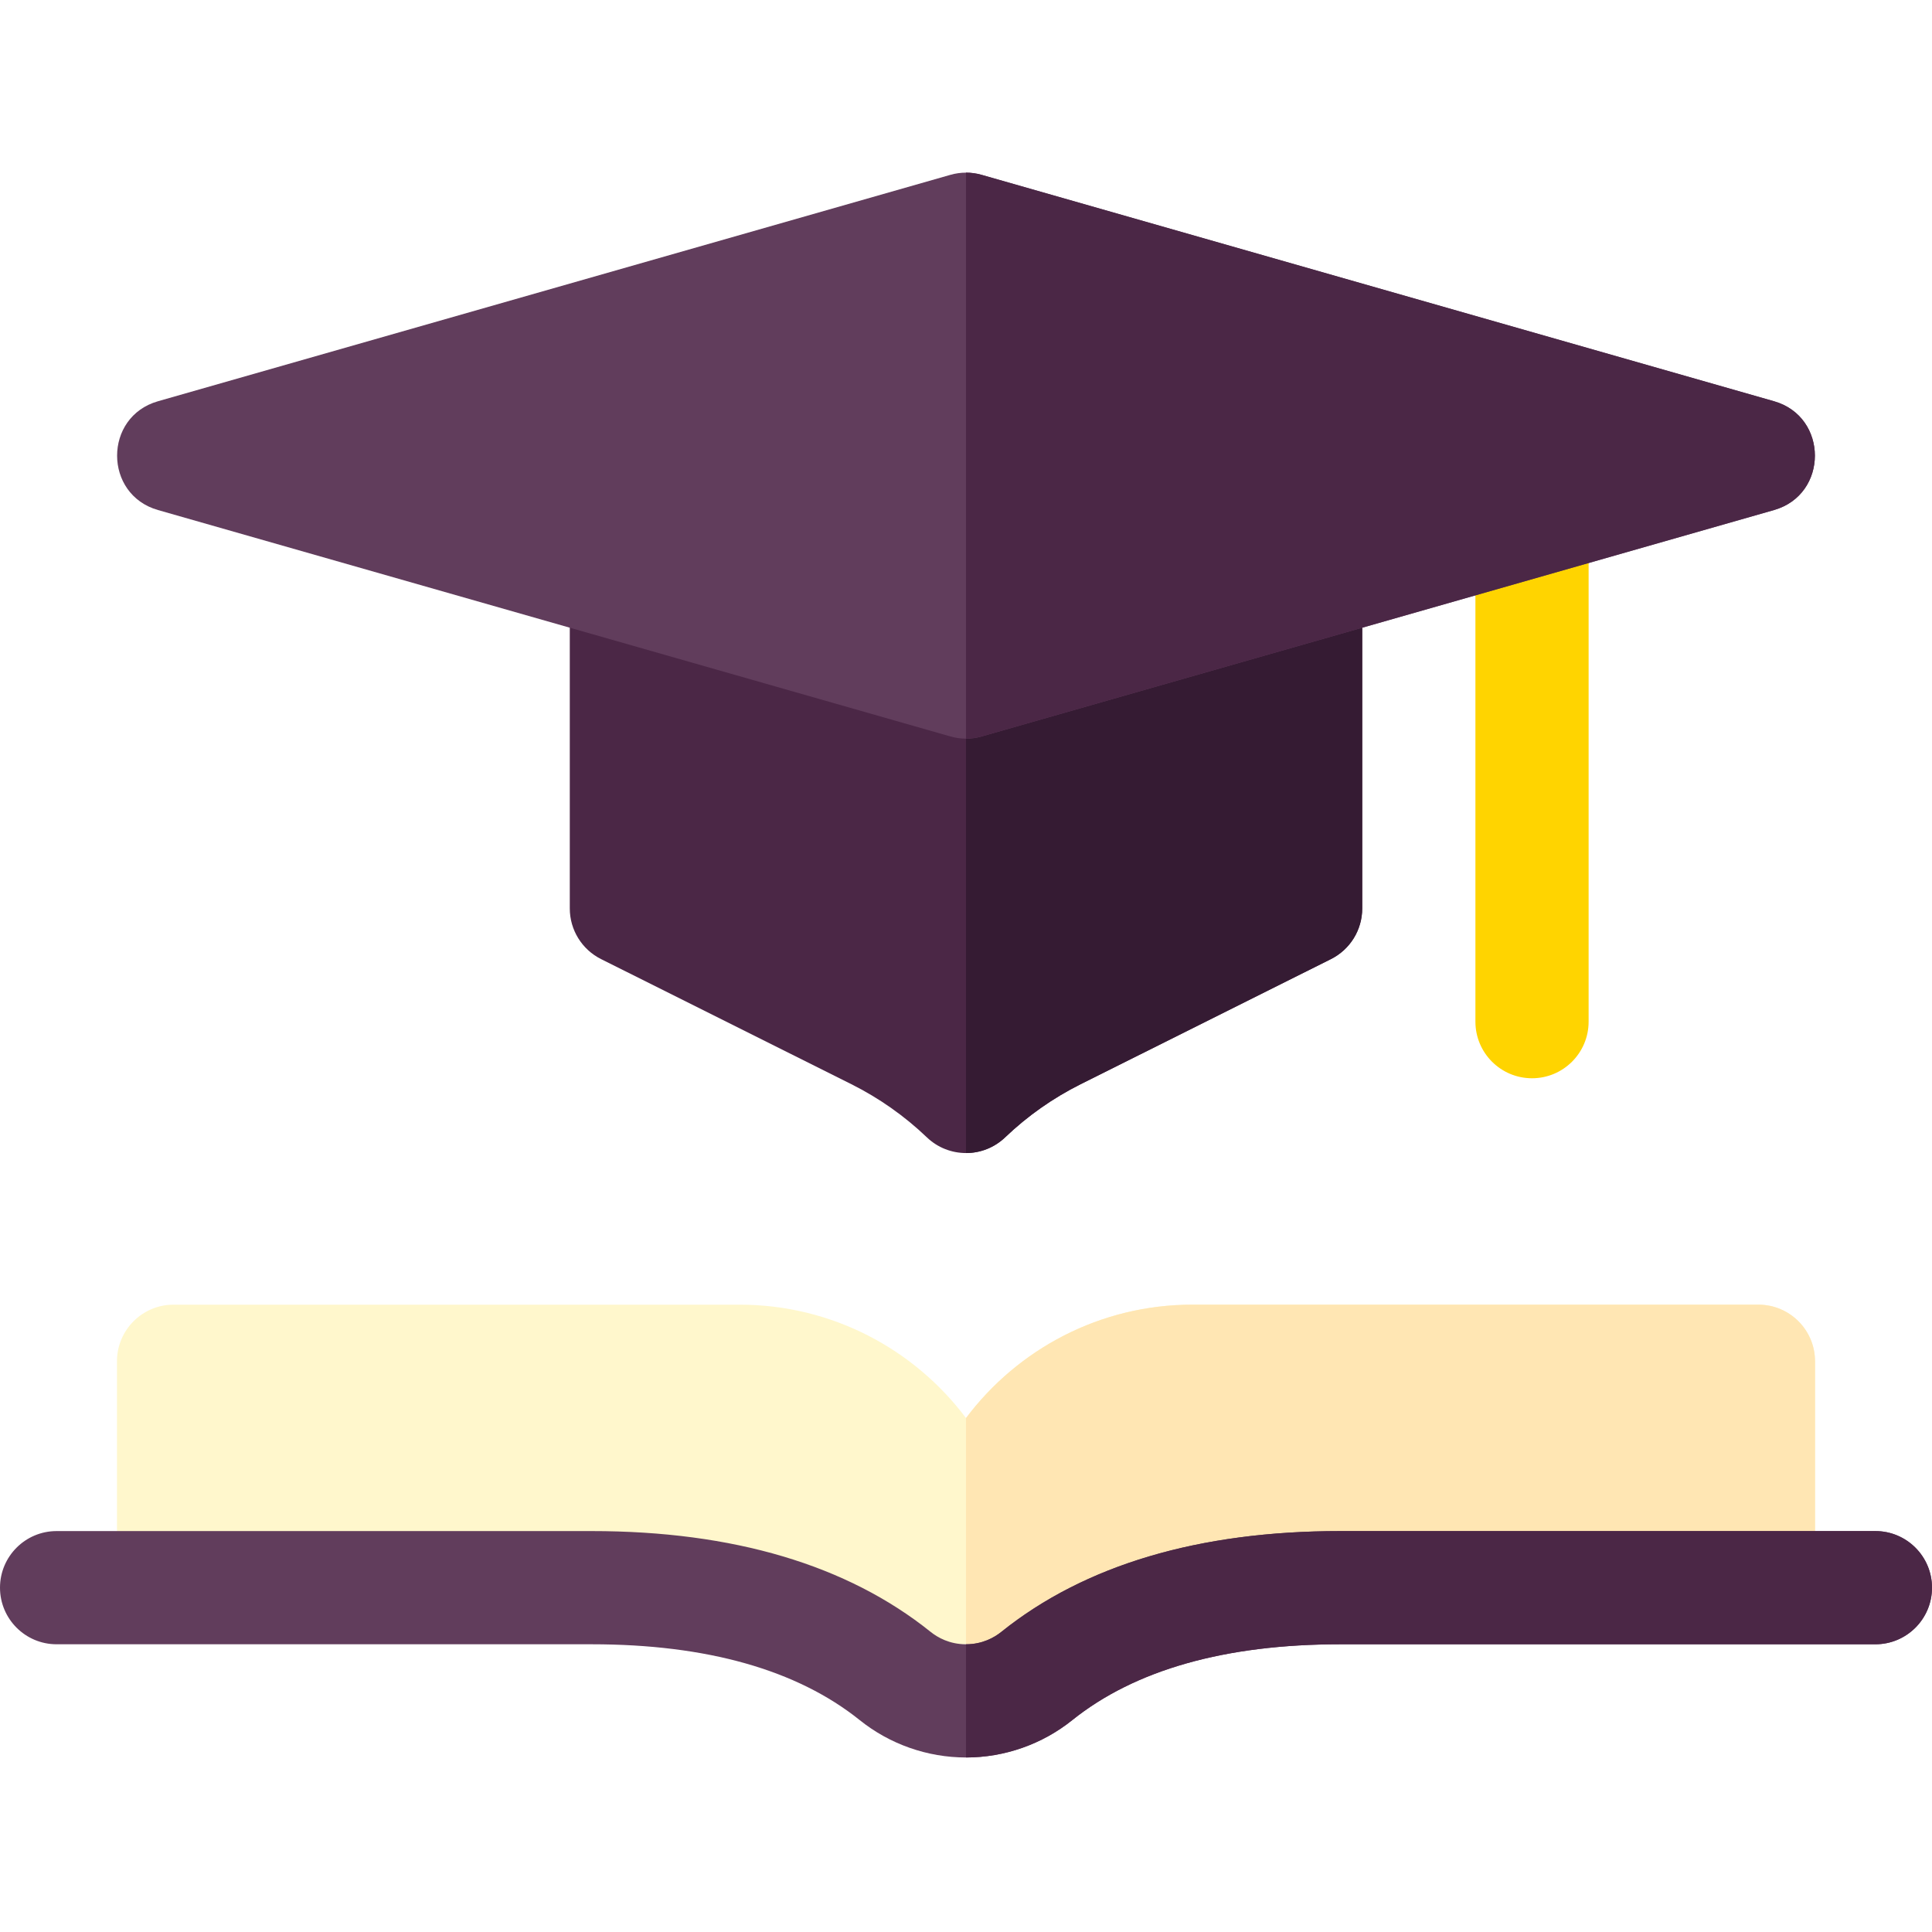
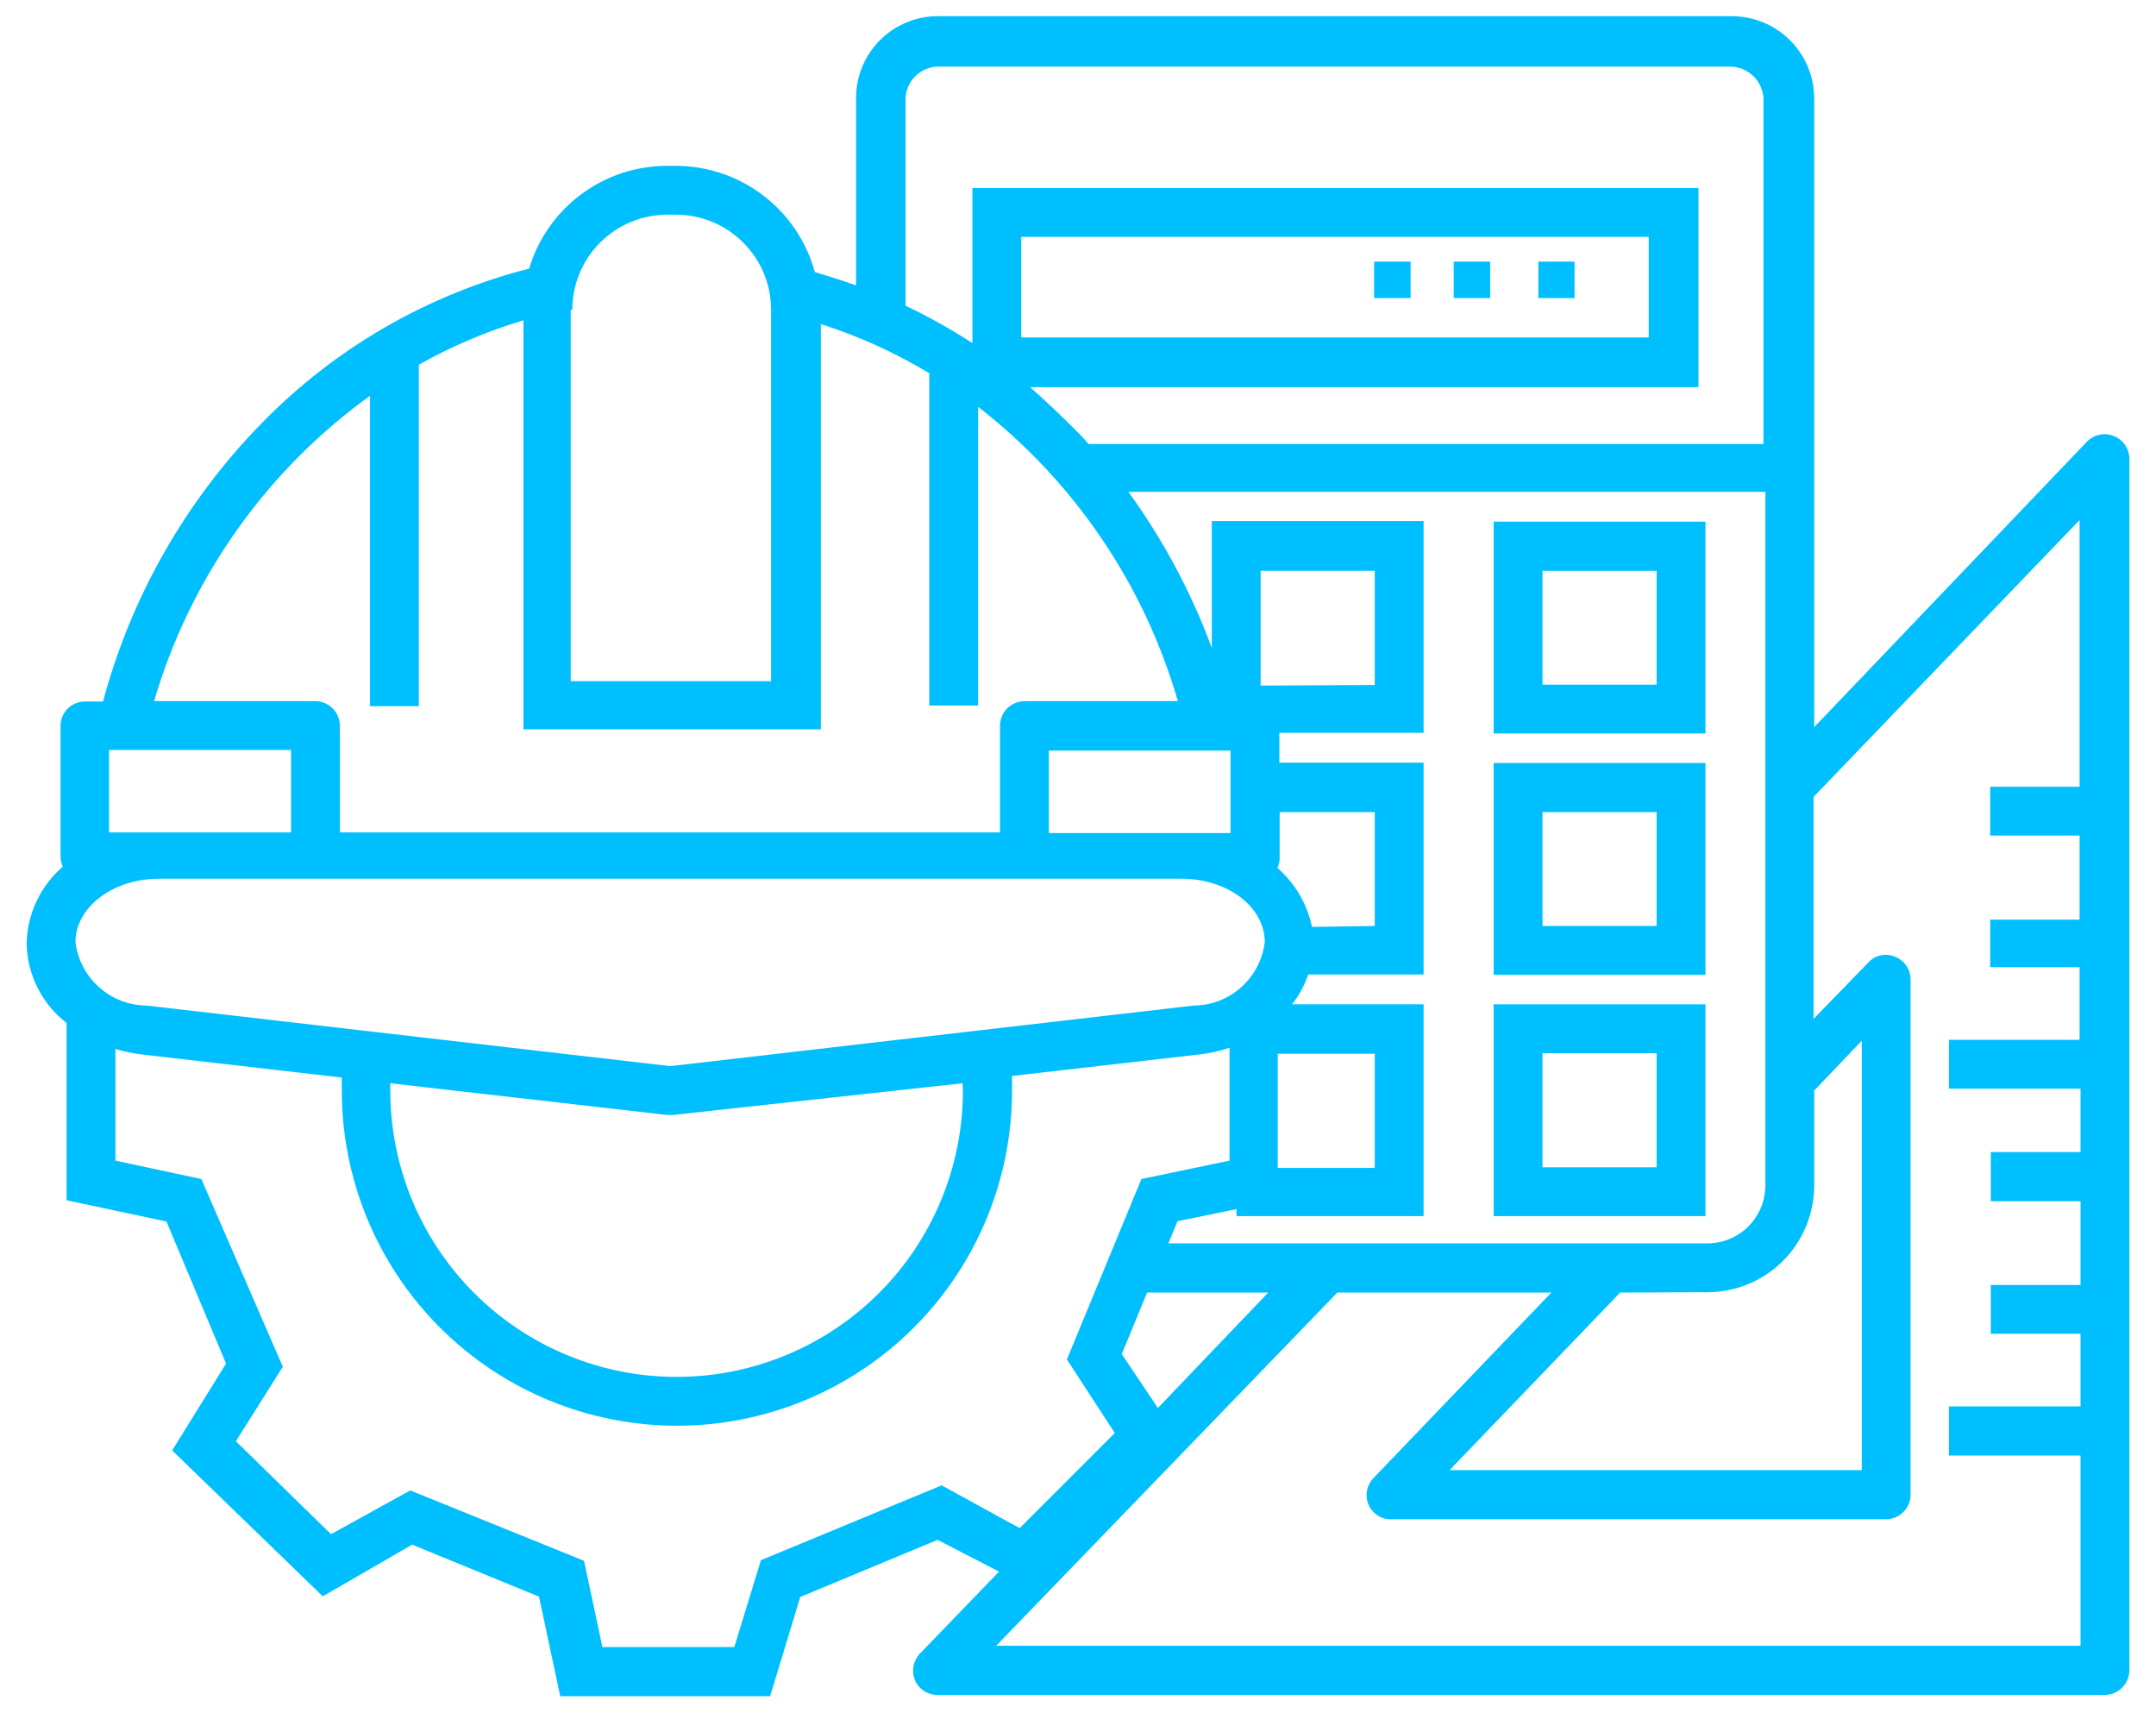
- <svg xmlns="http://www.w3.org/2000/svg" version="1.1" id="Capa_1" x="0px" y="0px" width="512px" height="512px" viewBox="0 -43.25 512 512" enable-background="new 0 -43.25 512 512" xml:space="preserve">
-   <g>
-     <path fill="#FFF7CC" d="M481,317.5v60l-208,15h-17h-16l-209-15v-60c0-8.28,6.72-15,15-15h150c24.51,0,46.31,11.82,60,30.05   c13.69-18.23,35.49-30.05,60-30.05h150C474.28,302.5,481,309.22,481,317.5z" />
-     <path fill="#FFE6B3" d="M481,317.5v60l-208,15h-17v-59.95c13.69-18.23,35.49-30.05,60-30.05h150C474.28,302.5,481,309.22,481,317.5   z" />
-     <g>
-       <g>
-         <g>
-           <path fill="#613D5C" d="M512,377.5c0,8.28-6.72,15-15,15H355.21c-30.52,0-54.43,6.77-71.06,20.11      c-7.95,6.38-17.94,9.89-28.15,9.89s-20.2-3.51-28.15-9.89c-16.63-13.34-40.54-20.11-71.06-20.11H15c-8.28,0-15-6.72-15-15      s6.72-15,15-15h141.79c37.52,0,67.75,8.99,89.83,26.71c1.87,1.5,5.02,3.29,9.38,3.29c4.36,0,7.51-1.79,9.37-3.29      c22.09-17.72,52.32-26.71,89.84-26.71H497C505.28,362.5,512,369.22,512,377.5z" />
-         </g>
-       </g>
-     </g>
-     <path fill="#4B2746" d="M512,377.5c0,8.28-6.72,15-15,15H355.21c-30.52,0-54.43,6.77-71.06,20.11c-7.95,6.38-17.94,9.89-28.15,9.89   v-30c4.36,0,7.51-1.79,9.37-3.29c22.09-17.72,52.32-26.71,89.84-26.71H497C505.28,362.5,512,369.22,512,377.5z" />
-     <path fill="#4B2746" d="M361,111.79v85.71c0,5.68-3.21,10.88-8.29,13.42l-66.34,33.16c-7.35,3.68-14.08,8.42-20,14.08   c-2.9,2.77-6.63,4.16-10.37,4.16s-7.47-1.39-10.37-4.16c-5.92-5.66-12.65-10.4-20-14.08l-66.34-33.16   c-5.08-2.54-8.29-7.74-8.29-13.42v-85.71c0-8.29,6.72-15,15-15h180C354.28,96.79,361,103.5,361,111.79L361,111.79z" />
-     <path fill="#351B33" d="M361,111.79v85.71c0,5.68-3.21,10.88-8.29,13.42l-66.34,33.16c-7.35,3.68-14.08,8.42-20,14.08   c-2.9,2.77-6.63,4.16-10.37,4.16V96.79h90C354.28,96.79,361,103.5,361,111.79L361,111.79z" />
-     <g>
-       <path fill="#FFD400" d="M406,242.5c-8.284,0-15-6.716-15-15V94.643c0-8.284,6.716-15,15-15s15,6.716,15,15V227.5    C421,235.784,414.284,242.5,406,242.5z" />
-     </g>
-     <g>
-       <g>
-         <g>
-           <g>
-             <path fill="#613D5C" d="M470.12,63.08l-210-60C258.78,2.7,257.39,2.5,256,2.5s-2.78,0.2-4.12,0.58l-210,60       c-14.47,4.13-14.45,24.72,0,28.84l210,60c1.35,0.39,2.74,0.58,4.12,0.58c1.4,0,2.78-0.19,4.12-0.58l210-60       C484.59,87.79,484.57,67.2,470.12,63.08z" />
-           </g>
-         </g>
-       </g>
-     </g>
-     <path fill="#4B2746" d="M470.12,91.92l-210,60c-1.34,0.39-2.72,0.58-4.12,0.58V2.5c1.39,0,2.78,0.2,4.12,0.58l210,60   C484.57,67.2,484.59,87.79,470.12,91.92z" />
-   </g>
+ <svg xmlns="http://www.w3.org/2000/svg" width="68" height="54" viewBox="0 0 68 54" fill="none">
+   <path d="M66.67 13.75C66.526 13.691 66.369 13.677 66.217 13.709C66.065 13.741 65.927 13.818 65.82 13.93L57.22 22.93V3.1C57.217 2.412 56.942 1.753 56.455 1.268C55.968 0.783 55.308 0.51 54.62 0.51H29.62C29.277 0.505 28.936 0.568 28.618 0.696C28.3 0.824 28.01 1.014 27.766 1.255C27.522 1.496 27.329 1.784 27.197 2.1C27.066 2.417 26.998 2.757 27 3.1V9C26.58 8.85 26.14 8.71 25.7 8.58C25.437 7.618 24.864 6.768 24.071 6.163C23.278 5.558 22.308 5.23 21.31 5.23H21.04C20.063 5.23 19.111 5.545 18.328 6.129C17.544 6.713 16.97 7.534 16.69 8.47C13.481 9.289 10.561 10.978 8.25 13.35C5.857 15.795 4.135 18.816 3.25 22.12H2.68C2.476 22.12 2.28 22.201 2.135 22.346C1.991 22.49 1.91 22.686 1.91 22.89V27C1.908 27.114 1.932 27.227 1.98 27.33C1.63 27.632 1.347 28.005 1.151 28.424C0.954 28.842 0.848 29.298 0.84 29.76C0.85 30.244 0.969 30.72 1.187 31.153C1.405 31.585 1.717 31.964 2.1 32.26V37.85L5.25 38.52L7.13 43L5.43 45.74L10.18 50.34L13 48.71L17 50.35L17.67 53.49H24.29L25.24 50.36L29.57 48.56L31.51 49.56L29.01 52.15C28.907 52.261 28.838 52.399 28.812 52.548C28.785 52.697 28.802 52.85 28.86 52.99C28.92 53.128 29.02 53.245 29.146 53.326C29.272 53.408 29.419 53.451 29.57 53.45H66.39C66.593 53.447 66.788 53.365 66.931 53.222C67.075 53.078 67.157 52.883 67.16 52.68V14.47C67.16 14.315 67.114 14.163 67.026 14.034C66.939 13.906 66.815 13.807 66.67 13.75ZM53.85 40.75C54.742 40.75 55.598 40.396 56.229 39.767C56.861 39.137 57.217 38.282 57.22 37.39V34.39L58.72 32.82V46.36H45.72L51.1 40.76L53.85 40.75ZM55.68 37.39C55.677 37.874 55.483 38.337 55.14 38.678C54.797 39.019 54.334 39.21 53.85 39.21H36.85L37.14 38.51L39 38.13V38.35H44.9V31.67H40.75C40.974 31.389 41.146 31.071 41.26 30.73H44.9V24.05H40.35V23.11H44.9V16.43H38.22V20.43C37.571 18.678 36.686 17.023 35.59 15.51H55.68V37.39ZM30.37 34.39C30.37 36.785 29.419 39.082 27.725 40.775C26.032 42.469 23.735 43.42 21.34 43.42C18.945 43.42 16.648 42.469 14.955 40.775C13.261 39.082 12.31 36.785 12.31 34.39C12.305 34.313 12.305 34.237 12.31 34.16L21.04 35.16H21.22L30.36 34.16L30.37 34.39ZM21.14 33.62L4.62 31.71C4.068 31.705 3.536 31.499 3.124 31.131C2.712 30.763 2.448 30.258 2.38 29.71C2.38 28.61 3.56 27.71 5.02 27.71H37.26C38.71 27.71 39.89 28.59 39.89 29.71C39.824 30.259 39.56 30.765 39.148 31.133C38.735 31.502 38.203 31.707 37.65 31.71L21.14 33.62ZM39.76 21.62V18H43.36V21.6L39.76 21.62ZM41.38 29.23C41.229 28.508 40.846 27.855 40.29 27.37C40.338 27.27 40.362 27.161 40.36 27.05V25.61H43.36V29.2L41.38 29.23ZM40.3 33.23H43.36V36.83H40.3V33.23ZM38.81 23.67V26.27H33.08V23.67H38.81ZM28.56 3.1C28.572 2.839 28.681 2.591 28.866 2.406C29.051 2.222 29.299 2.112 29.56 2.1H54.56C54.831 2.1 55.092 2.203 55.289 2.389C55.486 2.575 55.605 2.829 55.62 3.1V14H34.33C34.201 13.846 34.064 13.7 33.92 13.56C33.45 13.09 32.98 12.64 32.49 12.21H53.57V5.93H30.67V10.82C29.993 10.381 29.288 9.986 28.56 9.64V3.1ZM32.21 10.64V7.47H52V10.64H32.21ZM18.05 9.77C18.05 8.974 18.366 8.211 18.928 7.649C19.491 7.086 20.254 6.77 21.05 6.77H21.32C22.116 6.77 22.879 7.086 23.441 7.649C24.004 8.211 24.32 8.974 24.32 9.77V21.48H18V9.77H18.05ZM11.67 12.48V22.27H13.21V11.5C14.255 10.913 15.362 10.444 16.51 10.1V23H25.89V10.22C27.087 10.601 28.235 11.121 29.31 11.77V22.25H30.85V12.83C33.879 15.179 36.085 18.428 37.15 22.11H32.31C32.106 22.113 31.912 22.195 31.768 22.338C31.624 22.482 31.542 22.677 31.54 22.88V26.25H10.72V22.88C10.717 22.677 10.635 22.482 10.492 22.338C10.348 22.195 10.153 22.113 9.95 22.11H4.86C5.998 18.233 8.394 14.845 11.67 12.48ZM3.44 26.25V23.65H9.18V26.25H3.44ZM24 49.2L23.16 51.94H19L18.42 49.22L12.94 47L10.44 48.38L7.44 45.45L8.92 43.1L6.35 37.18L3.64 36.6V33.08C3.905 33.158 4.176 33.215 4.45 33.25L10.78 33.98C10.78 34.12 10.78 34.25 10.78 34.39C10.78 37.193 11.893 39.882 13.876 41.864C15.858 43.846 18.547 44.96 21.35 44.96C24.153 44.96 26.842 43.846 28.824 41.864C30.806 39.882 31.92 37.193 31.92 34.39C31.92 34.24 31.92 34.08 31.92 33.93L37.84 33.25C38.16 33.216 38.475 33.145 38.78 33.04V36.6L36 37.18L33.65 42.87L35.16 45.19L32.16 48.19L29.7 46.84L24 49.2ZM35.38 42.7L36.18 40.76H40L36.52 44.4L35.38 42.7ZM31.38 51.94L42.18 40.76H48.93L43.32 46.61C43.215 46.718 43.144 46.854 43.116 47.001C43.087 47.149 43.103 47.301 43.16 47.44C43.218 47.58 43.316 47.7 43.443 47.784C43.569 47.868 43.718 47.912 43.87 47.91H59.49C59.695 47.907 59.891 47.824 60.035 47.678C60.179 47.532 60.26 47.335 60.26 47.13V30.89C60.26 30.735 60.214 30.583 60.126 30.454C60.039 30.326 59.915 30.227 59.77 30.17C59.629 30.109 59.472 30.093 59.321 30.126C59.17 30.158 59.034 30.236 58.93 30.35L57.2 32.13V25.13L65.59 16.4V24.81H62.77V26.35H65.59V29H62.77V30.5H65.59V32.79H61.47V34.33H65.62V36.33H62.79V37.88H65.62V40.52H62.79V42.06H65.62V44.35H61.47V45.9H65.62V51.9H31.42L31.38 51.94Z" fill="#00BFFF" />
+   <path d="M43.34 8.25H44.49V9.4H43.34V8.25Z" fill="#00BFFF" />
+   <path d="M48.52 8.25H49.66V9.4H48.52V8.25Z" fill="#00BFFF" />
+   <path d="M45.85 8.25H47V9.4H45.85V8.25Z" fill="#00BFFF" />
+   <path d="M53.79 16.45H47.11V23.13H53.79V16.45ZM52.25 21.59H48.65V18H52.25V21.59Z" fill="#00BFFF" />
+   <path d="M53.79 24.06H47.11V30.74H53.79V24.06ZM52.25 29.2H48.65V25.61H52.25V29.2Z" fill="#00BFFF" />
+   <path d="M53.79 31.67H47.11V38.35H53.79V31.67ZM52.25 36.81H48.65V33.21H52.25V36.81Z" fill="#00BFFF" />
</svg>
